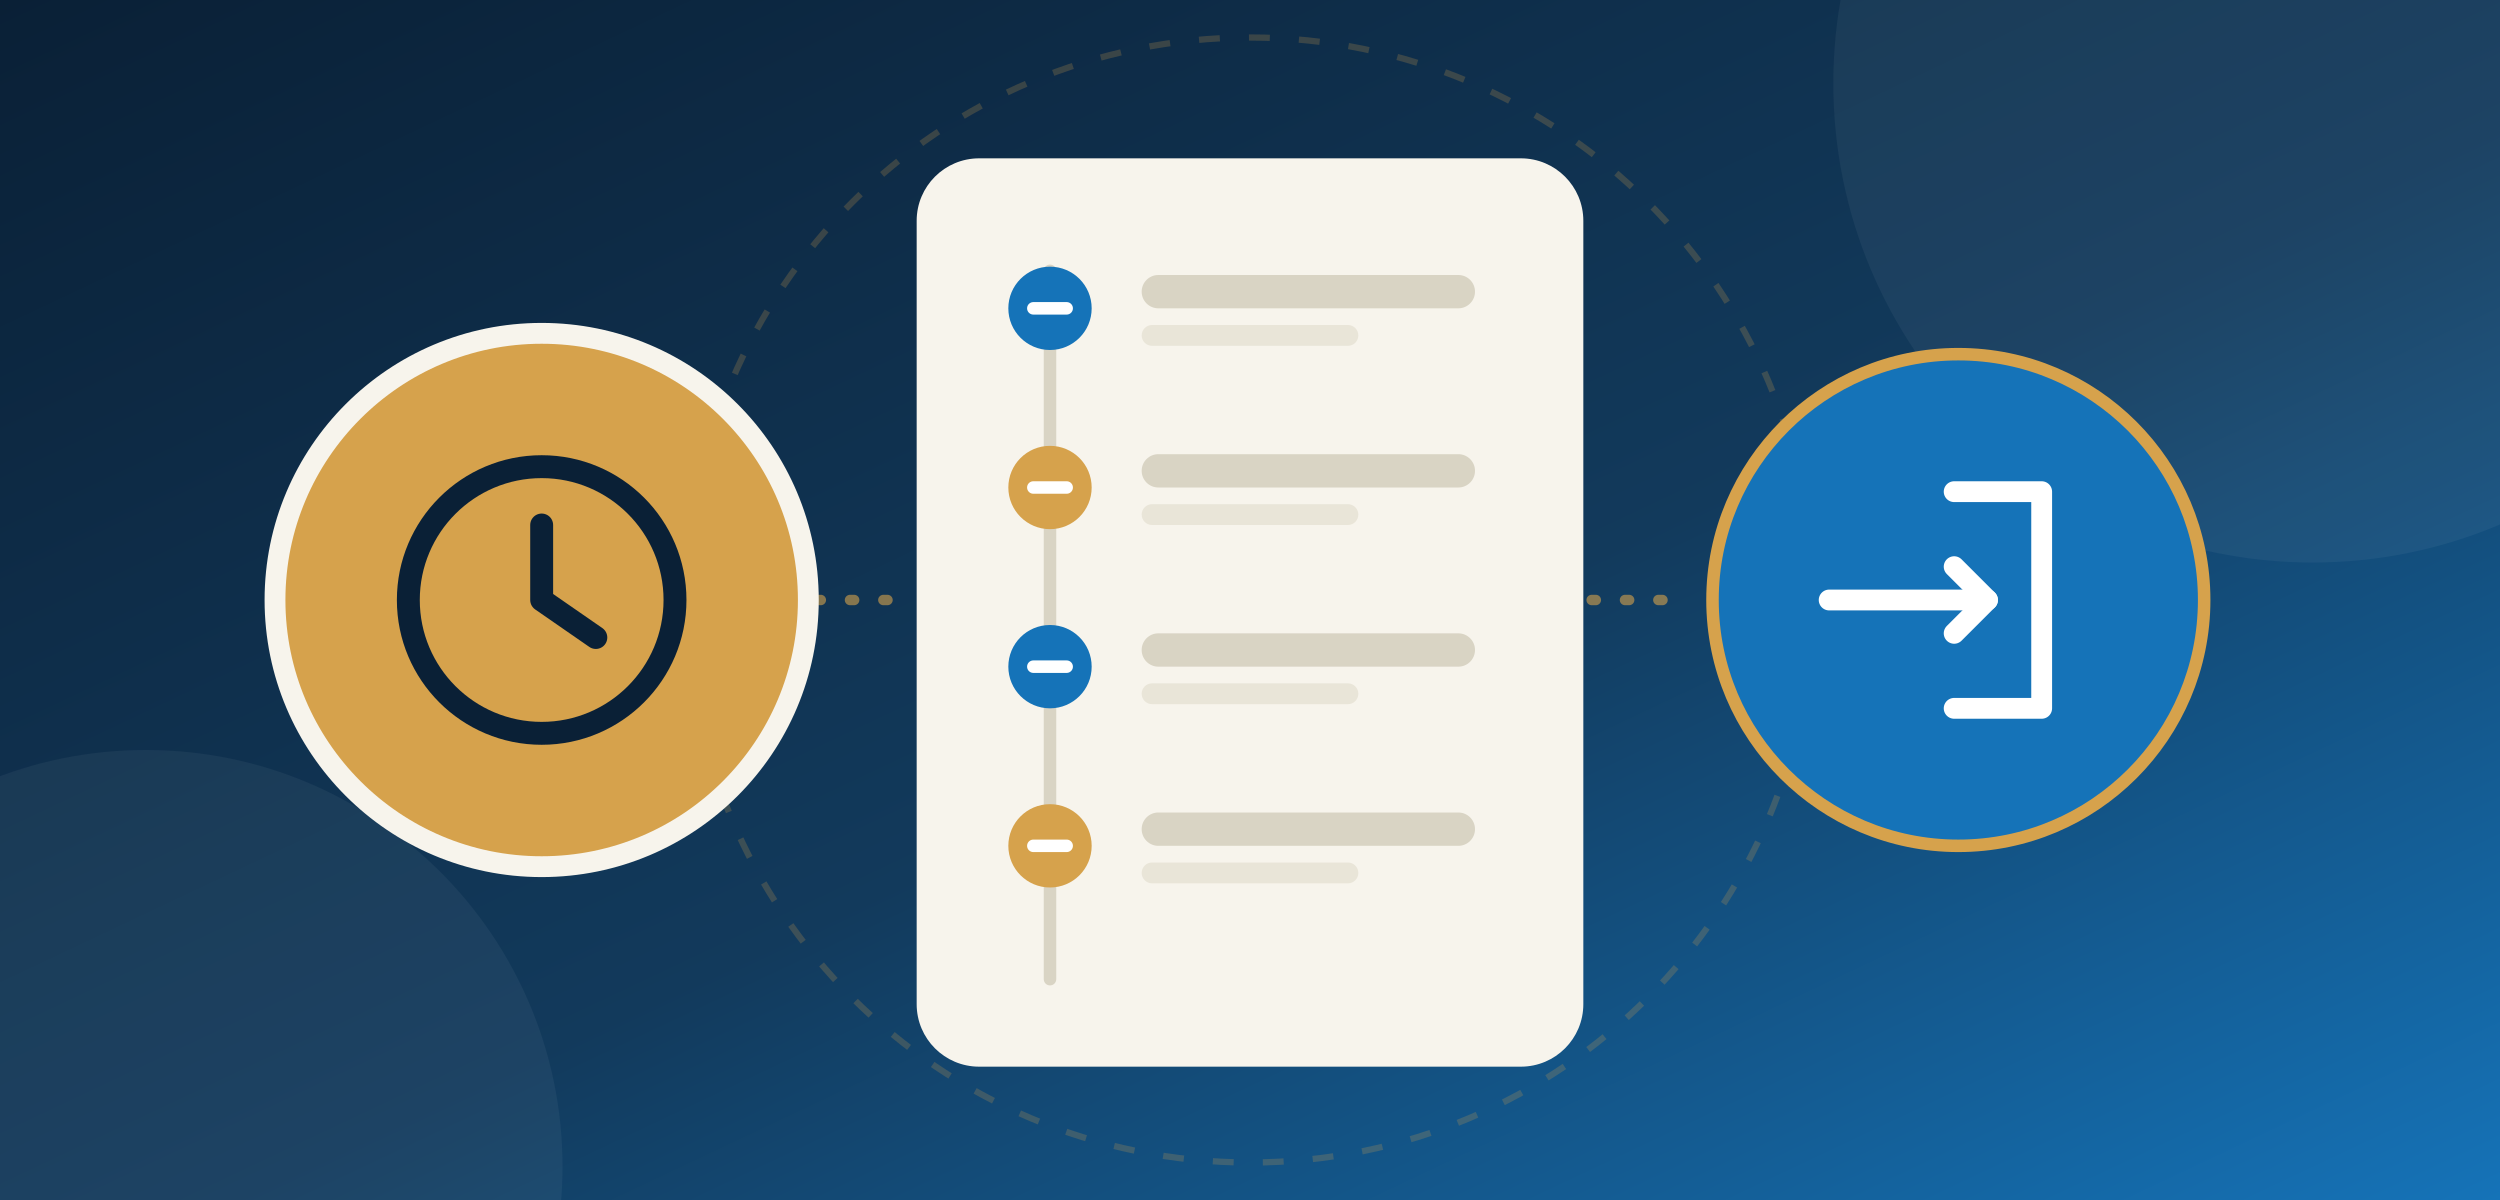
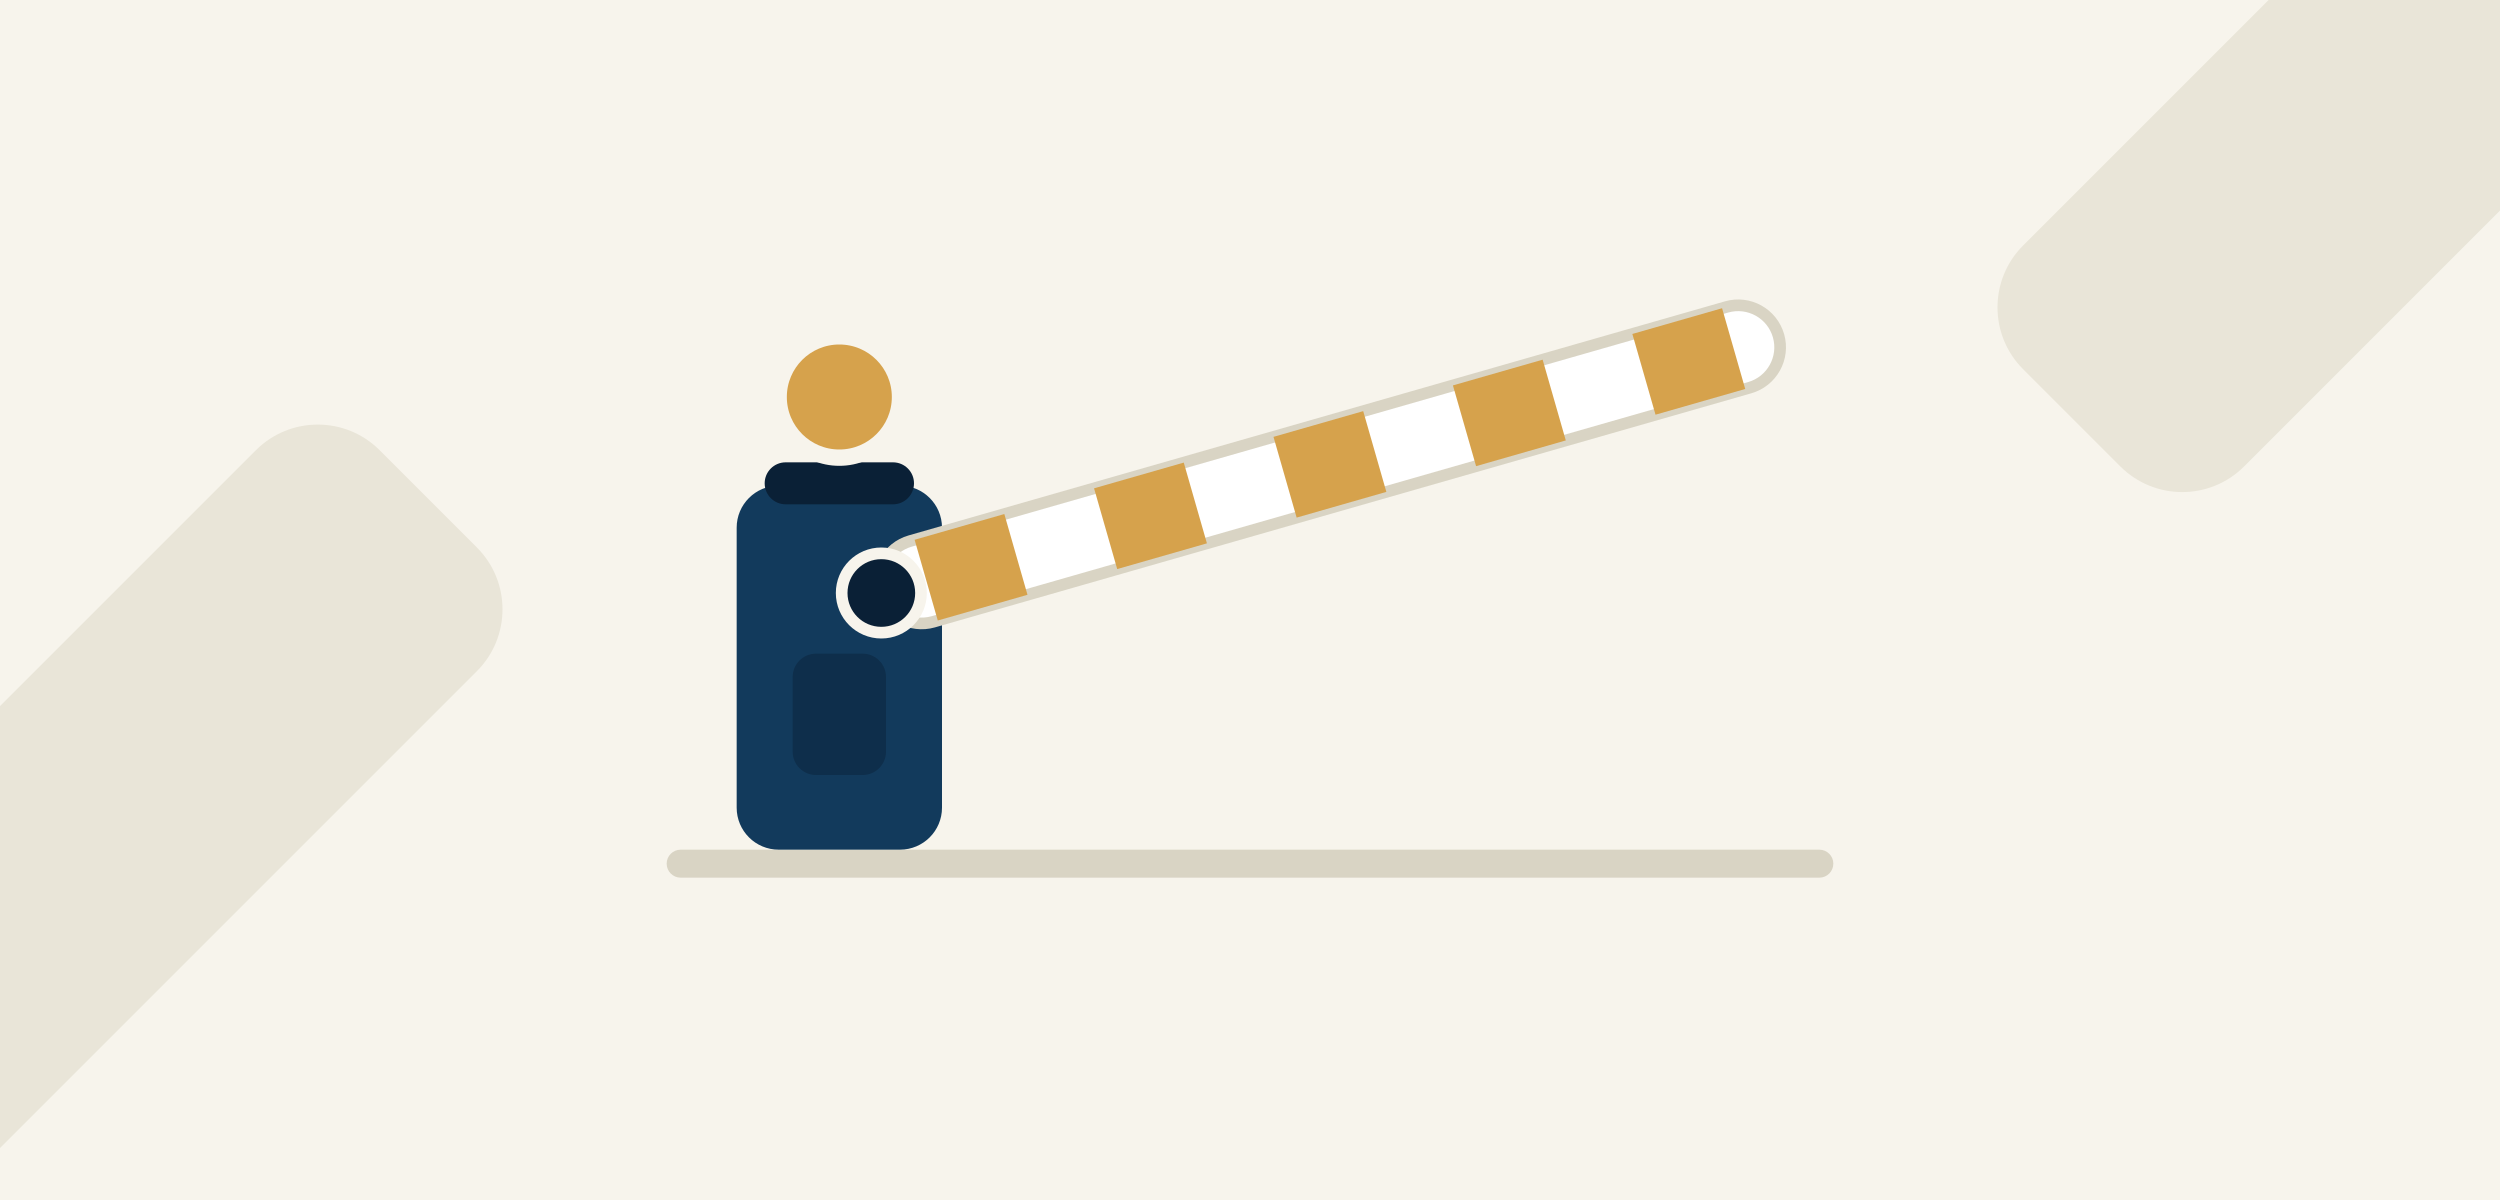
- <svg xmlns="http://www.w3.org/2000/svg" width="1200" height="576" viewBox="0 0 1200 576">
-   <defs>
-     <linearGradient id="bg" x1="0" y1="0" x2="1" y2="1">
-       <stop offset="0" stop-color="#0A2036" />
-       <stop offset="0.55" stop-color="#123A5C" />
-       <stop offset="1" stop-color="#1573B8" />
-     </linearGradient>
-   </defs>
-   <rect width="1200" height="576" fill="url(#bg)" />
-   <circle cx="1110" cy="40" r="230" fill="#FFFFFF" fill-opacity="0.05" />
-   <circle cx="70" cy="560" r="200" fill="#FFFFFF" fill-opacity="0.05" />
-   <circle cx="600" cy="288" r="270" fill="none" stroke="#D6A24C" stroke-opacity="0.22" stroke-width="3" stroke-dasharray="10 14" />
-   <g stroke="#D6A24C" stroke-opacity="0.6" stroke-width="5" stroke-linecap="round" stroke-dasharray="2 14">
-     <line x1="392" y1="288" x2="436" y2="288" />
-     <line x1="764" y1="288" x2="808" y2="288" />
+ <svg xmlns="http://www.w3.org/2000/svg" width="1200" height="576" viewBox="0 0 1200 576" role="img">
+   <rect width="1200" height="576" fill="#F7F4EC" />
+   <g fill="#E9E5D8">
+     <rect x="-170" y="320" width="440" height="150" rx="42" transform="rotate(-45 50 395)" />
+     <rect x="930" y="-30" width="440" height="150" rx="42" transform="rotate(-45 1150 45)" />
  </g>
-   <rect x="440" y="76" width="320" height="436" rx="30" fill="#F7F4EC" />
-   <line x1="504" y1="130" x2="504" y2="470" stroke="#D9D4C4" stroke-width="6" stroke-linecap="round" />
-   <circle cx="504" cy="148" r="20" fill="#1573B8" />
-   <polyline points="496,148 512,148" fill="none" stroke="#FFFFFF" stroke-width="6" stroke-linecap="round" stroke-linejoin="round" />
-   <rect x="548" y="132" width="160" height="16" rx="8" fill="#D9D4C4" />
-   <rect x="548" y="156" width="104" height="10" rx="5" fill="#E9E5D8" />
-   <circle cx="504" cy="234" r="20" fill="#D6A24C" />
-   <polyline points="496,234 512,234" fill="none" stroke="#FFFFFF" stroke-width="6" stroke-linecap="round" stroke-linejoin="round" />
-   <rect x="548" y="218" width="160" height="16" rx="8" fill="#D9D4C4" />
-   <rect x="548" y="242" width="104" height="10" rx="5" fill="#E9E5D8" />
-   <circle cx="504" cy="320" r="20" fill="#1573B8" />
-   <polyline points="496,320 512,320" fill="none" stroke="#FFFFFF" stroke-width="6" stroke-linecap="round" stroke-linejoin="round" />
-   <rect x="548" y="304" width="160" height="16" rx="8" fill="#D9D4C4" />
-   <rect x="548" y="328" width="104" height="10" rx="5" fill="#E9E5D8" />
-   <circle cx="504" cy="406" r="20" fill="#D6A24C" />
-   <polyline points="496,406 512,406" fill="none" stroke="#FFFFFF" stroke-width="6" stroke-linecap="round" stroke-linejoin="round" />
-   <rect x="548" y="390" width="160" height="16" rx="8" fill="#D9D4C4" />
-   <rect x="548" y="414" width="104" height="10" rx="5" fill="#E9E5D8" />
-   <circle cx="260" cy="288" r="128" fill="#D6A24C" stroke="#F7F4EC" stroke-width="10" />
-   <g transform="translate(260 288)" fill="none" stroke="#0A2036" stroke-width="11" stroke-linecap="round" stroke-linejoin="round">
-     <circle r="64" />
-     <polyline points="0,-36 0,0 26,18" />
-   </g>
-   <circle cx="940" cy="288" r="118" fill="#1573B8" stroke="#D6A24C" stroke-width="6" />
-   <g transform="translate(940 288)" fill="none" stroke="#FFFFFF" stroke-width="10" stroke-linecap="round" stroke-linejoin="round">
-     <path d="M-2,-52 H40 V52 H-2" />
-     <line x1="-62" y1="0" x2="14" y2="0" />
-     <polyline points="-2,-16 14,0 -2,16" />
+   <g transform="translate(600 288) scale(1.12) translate(-600 -349)">
+     <rect x="350" y="456" width="500" height="12" rx="6" fill="#D9D4C4" />
+     <rect x="380" y="300" width="88" height="156" rx="18" fill="#123A5C" />
+     <rect x="392" y="290" width="64" height="18" rx="9" fill="#0A2036" />
+     <circle cx="424" cy="262" r="26" fill="#D6A24C" stroke="#F7F4EC" stroke-width="7" />
+     <rect x="404" y="372" width="40" height="52" rx="10" fill="#0A2036" fill-opacity="0.45" />
+     <g transform="rotate(-16 442 346)">
+       <clipPath id="arm">
+         <rect x="442" y="328" width="400" height="36" rx="18" />
+       </clipPath>
+       <rect x="442" y="328" width="400" height="36" rx="18" fill="#FFFFFF" stroke="#D9D4C4" stroke-width="5" />
+       <rect x="462" y="324" width="40" height="44" fill="#D6A24C" clip-path="url(#arm)" />
+       <rect x="542" y="324" width="40" height="44" fill="#D6A24C" clip-path="url(#arm)" />
+       <rect x="622" y="324" width="40" height="44" fill="#D6A24C" clip-path="url(#arm)" />
+       <rect x="702" y="324" width="40" height="44" fill="#D6A24C" clip-path="url(#arm)" />
+       <rect x="782" y="324" width="40" height="44" fill="#D6A24C" clip-path="url(#arm)" />
+     </g>
+     <circle cx="442" cy="346" r="17" fill="#0A2036" stroke="#F7F4EC" stroke-width="5" />
  </g>
</svg>
